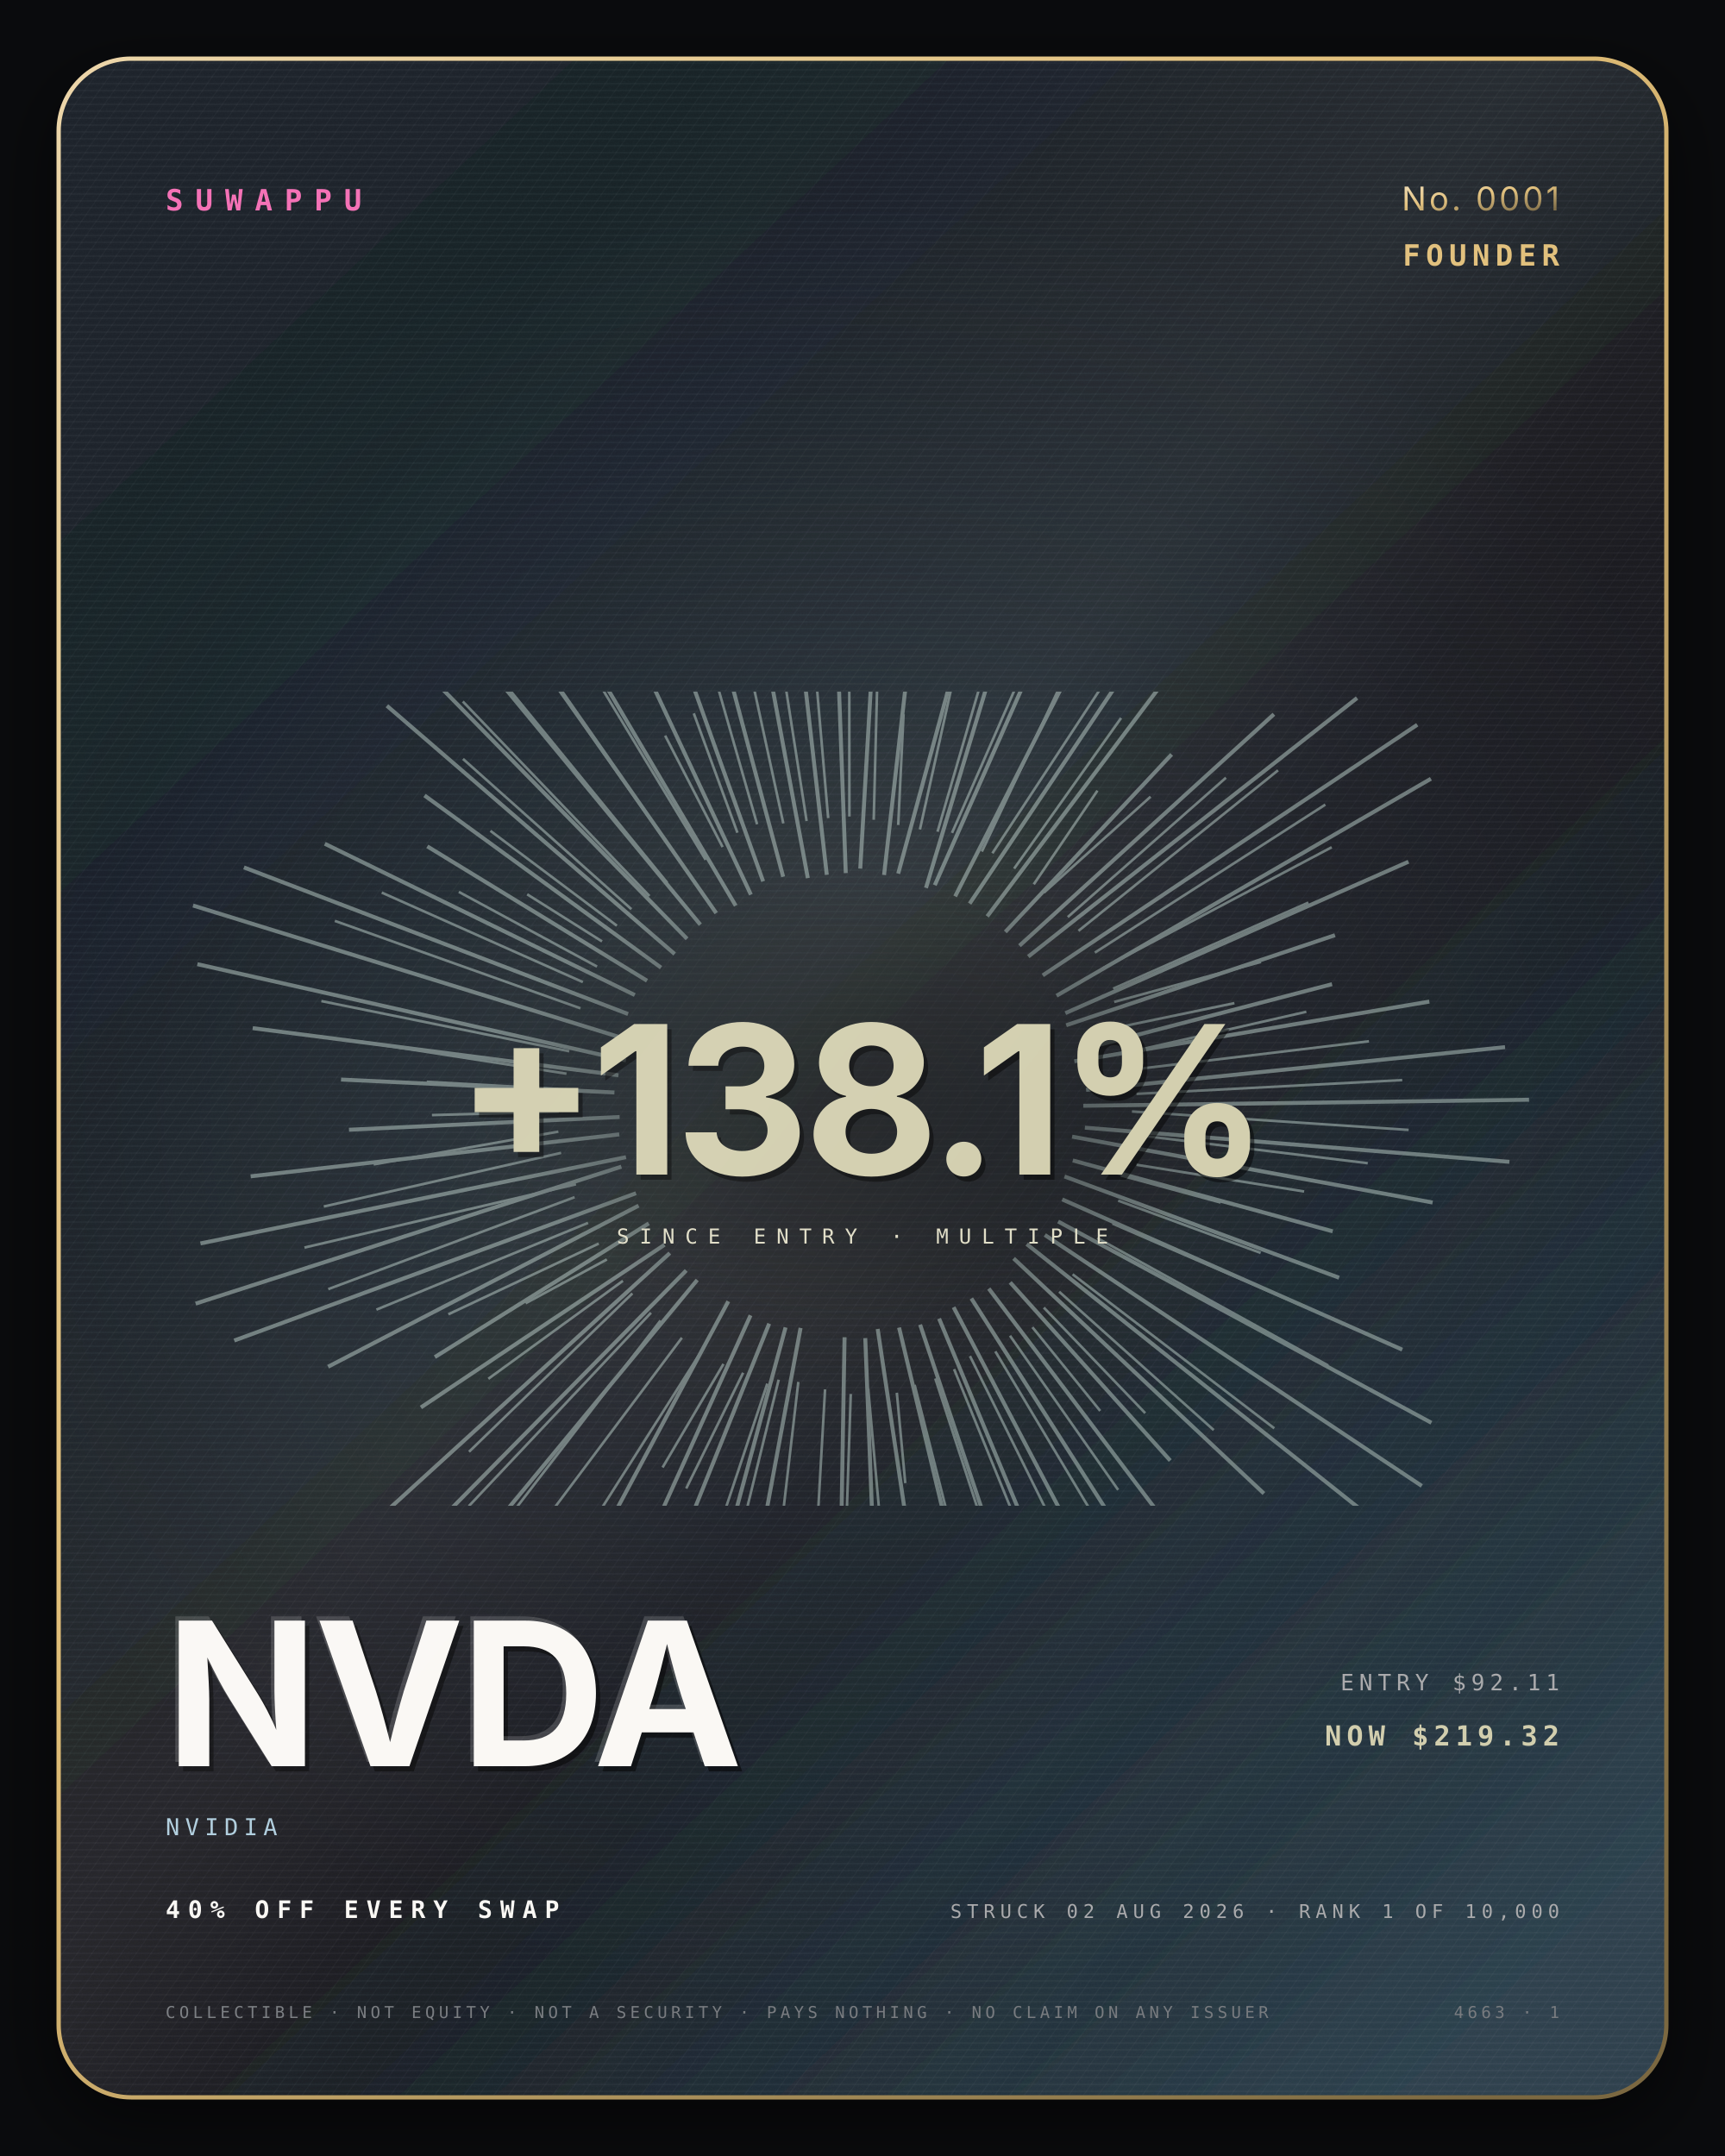
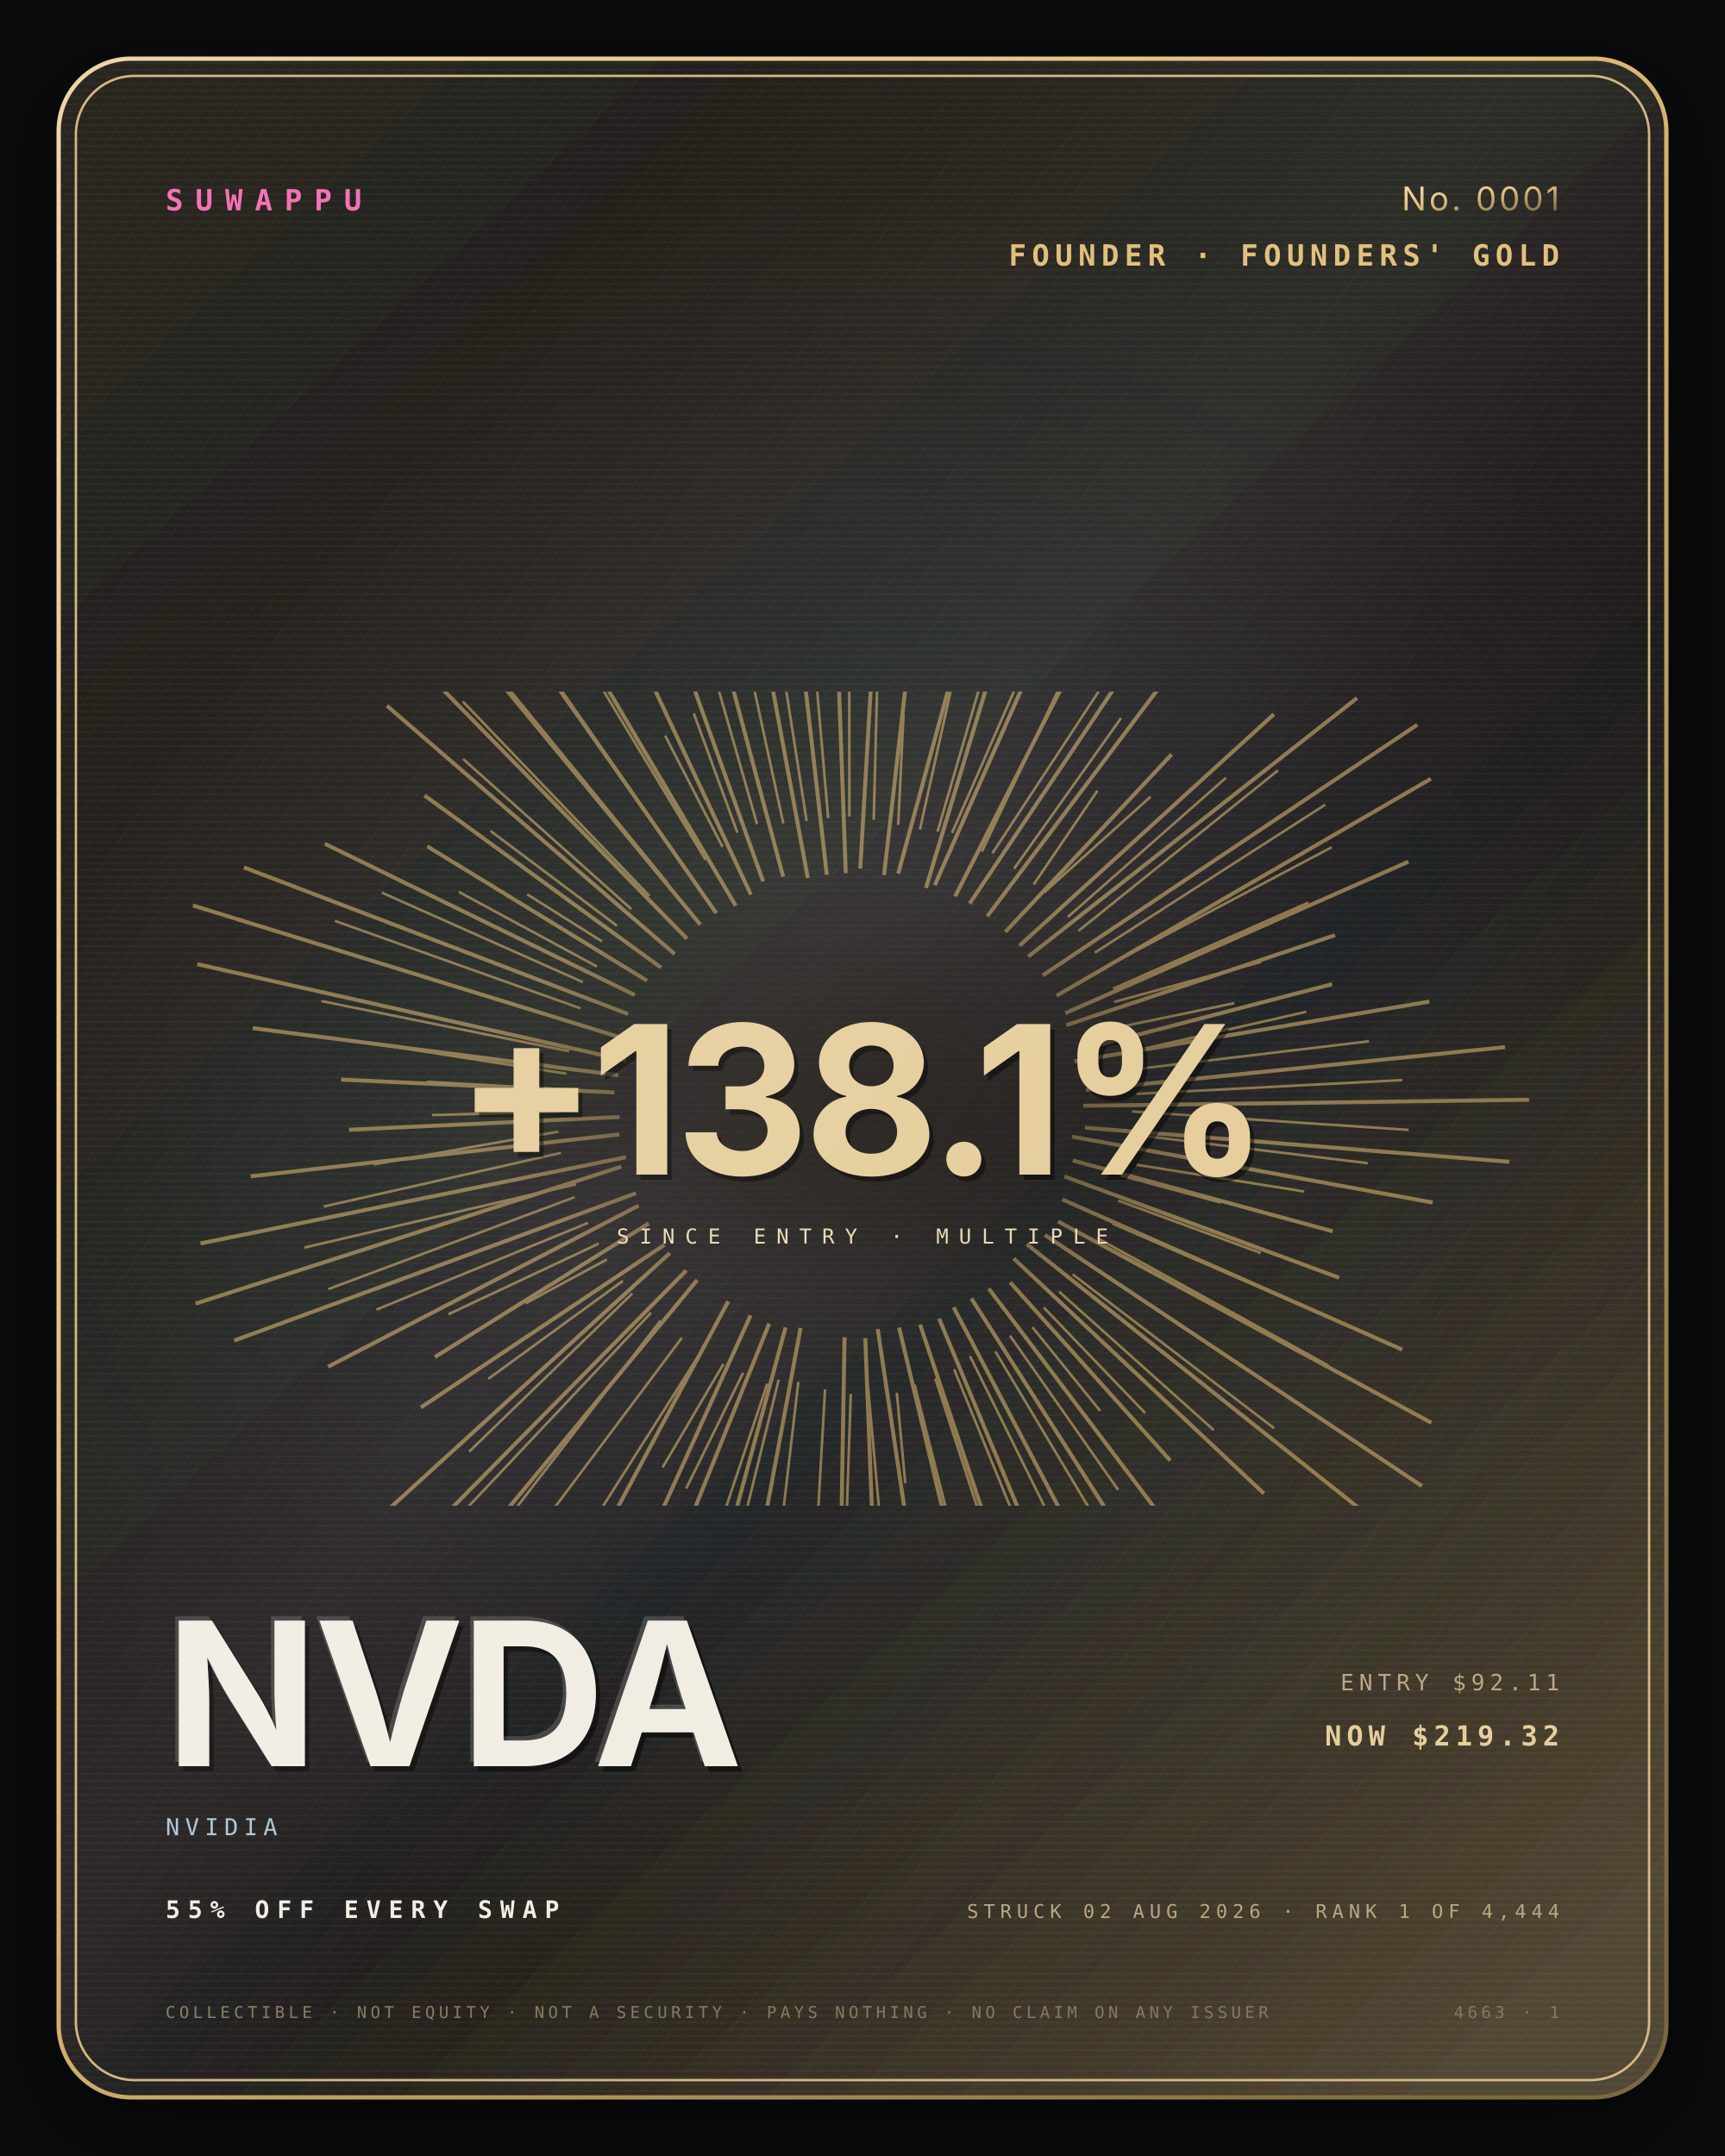
<svg xmlns="http://www.w3.org/2000/svg" width="1000" height="1250" viewBox="0 0 1000 1250" role="img" aria-label="NVDA position card">
  <defs>
    <clipPath id="cut">
      <rect x="66" y="401" width="868" height="472" />
    </clipPath>
    <clipPath id="card">
      <rect x="34" y="34" width="932" height="1182" rx="42" />
    </clipPath>
    <linearGradient id="mgrad" x1="0" y1="0" x2="0.9" y2="1">
      <stop offset="0" stop-color="#ecd6aa" />
      <stop offset="0.45" stop-color="#e0bd76" />
      <stop offset="1" stop-color="#7b6841" />
    </linearGradient>
    <linearGradient id="sheen" x1="0" y1="0" x2="1" y2="1">
      <stop offset="0.22" stop-color="#ffffff" stop-opacity="0" />
      <stop offset="0.46" stop-color="#ffffff" stop-opacity="0.065" />
      <stop offset="0.58" stop-color="#ffffff" stop-opacity="0.015" />
      <stop offset="0.80" stop-color="#ffffff" stop-opacity="0" />
    </linearGradient>
    <pattern id="brush" width="1000" height="4" patternUnits="userSpaceOnUse">
      <line x1="0" y1="0.5" x2="1000" y2="0.5" stroke="#ffffff" stroke-opacity="0.028" stroke-width="1" />
      <line x1="0" y1="2.5" x2="1000" y2="2.5" stroke="#000000" stroke-opacity="0.020" stroke-width="1" />
    </pattern>
    <filter id="drop" x="-6%" y="-6%" width="112%" height="112%">
      <feDropShadow dx="0" dy="14" stdDeviation="20" flood-color="#000000" flood-opacity="0.55" />
    </filter>
    <filter id="grain">
      <feTurbulence type="fractalNoise" baseFrequency="0.9" numOctaves="2" seed="7" stitchTiles="stitch" />
      <feColorMatrix type="matrix" values="0 0 0 0 0.5 0 0 0 0 0.5 0 0 0 0 0.5 0 0 0 0.04 0" />
    </filter>
    <radialGradient id="fadeg" gradientUnits="userSpaceOnUse" cx="492.0" cy="640" r="396.8">
      <stop offset="0.88" stop-color="#ffffff" />
      <stop offset="1" stop-color="#000000" />
    </radialGradient>
    <mask id="fade">
      <circle cx="492.0" cy="640" r="396.8" fill="url(#fadeg)" />
    </mask>
    <radialGradient id="vig" cx="0.5" cy="0.42" r="0.75">
      <stop offset="0.55" stop-color="#000000" stop-opacity="0" />
      <stop offset="1" stop-color="#000000" stop-opacity="0.34" />
    </radialGradient>
    <linearGradient id="plate" x1="0.1" y1="0" x2="0.85" y2="1">
-       <stop offset="0" stop-color="#1b242b" />
-       <stop offset="0.62" stop-color="#12171c" />
-       <stop offset="1" stop-color="#2d414e" />
+       <stop offset="0" stop-color="#26221c" />
+       <stop offset="0.62" stop-color="#191612" />
+       <stop offset="1" stop-color="#4f4430" />
    </linearGradient>
    <radialGradient id="bloom" cx="0.5" cy="0.5" r="0.5">
      <stop offset="0" stop-color="#c3bf95" stop-opacity="0.12" />
      <stop offset="0.5" stop-color="#6ea8c9" stop-opacity="0.06" />
      <stop offset="1" stop-color="#6ea8c9" stop-opacity="0" />
    </radialGradient>
    <radialGradient id="clear" cx="0.5" cy="0.5" r="0.5">
-       <stop offset="0" stop-color="#12171c" stop-opacity="0.62" />
-       <stop offset="0.42" stop-color="#12171c" stop-opacity="0.40" />
-       <stop offset="1" stop-color="#12171c" stop-opacity="0" />
+       <stop offset="0" stop-color="#191612" stop-opacity="0.62" />
+       <stop offset="0.42" stop-color="#191612" stop-opacity="0.40" />
+       <stop offset="1" stop-color="#191612" stop-opacity="0" />
    </radialGradient>
    <pattern id="hatch" width="7" height="7" patternUnits="userSpaceOnUse" patternTransform="rotate(35)">
      <line x1="0" y1="0" x2="0" y2="7" stroke="#ffffff" stroke-opacity="0.030" stroke-width="1" />
    </pattern>
  </defs>
  <rect width="1000" height="1250" fill="#0a0b0d" />
  <rect x="34" y="34" width="932" height="1182" rx="42" fill="url(#plate)" filter="url(#drop)" />
  <g clip-path="url(#card)">
    <rect width="1000" height="1250" fill="url(#hatch)" />
    <rect width="1000" height="1250" fill="url(#brush)" />
    <rect width="1000" height="1250" filter="url(#grain)" />
    <ellipse cx="492.0" cy="640" rx="546.8" ry="536.8" fill="url(#bloom)" />
-     <g clip-path="url(#cut)" stroke="#96a7a4" fill="none" stroke-width="2.3" opacity="0.66">
+     <g clip-path="url(#cut)" stroke="#c2a262" fill="none" stroke-width="2.3" opacity="0.66">
      <line x1="628.0" y1="641.1" x2="886.4" y2="637.6" />
      <line x1="628.9" y1="653.8" x2="875.0" y2="673.6" />
      <line x1="621.5" y1="659.0" x2="830.5" y2="697.2" />
      <line x1="621.9" y1="672.8" x2="772.6" y2="713.9" />
      <line x1="617.1" y1="682.1" x2="776.3" y2="740.8" />
      <line x1="615.8" y1="695.4" x2="812.9" y2="782.5" />
      <line x1="613.4" y1="708.2" x2="829.8" y2="824.9" />
      <line x1="605.7" y1="716.0" x2="824.2" y2="861.5" />
      <line x1="595.2" y1="721.3" x2="787.3" y2="874.0" />
      <line x1="587.6" y1="729.6" x2="732.7" y2="865.9" />
      <line x1="585.6" y1="743.5" x2="678.4" y2="846.8" />
      <line x1="573.2" y1="747.1" x2="676.7" y2="884.0" />
      <line x1="563.1" y1="752.8" x2="685.4" y2="944.5" />
      <line x1="552.8" y1="757.9" x2="672.5" y2="985.9" />
      <line x1="544.4" y1="764.5" x2="643.4" y2="1002.4" />
      <line x1="533.4" y1="768.0" x2="609.6" y2="995.8" />
      <line x1="521.2" y1="769.7" x2="565.6" y2="955.3" />
      <line x1="508.8" y1="770.5" x2="528.0" y2="899.2" />
      <line x1="501.6" y1="775.8" x2="508.6" y2="955.3" />
      <line x1="489.6" y1="775.3" x2="485.6" y2="1008.9" />
      <line x1="464.1" y1="769.9" x2="416.8" y2="1024.0" />
      <line x1="455.4" y1="769.6" x2="395.3" y2="991.8" />
      <line x1="445.9" y1="767.4" x2="379.8" y2="931.7" />
      <line x1="435.1" y1="762.6" x2="378.9" y2="886.7" />
      <line x1="422.2" y1="754.5" x2="329.5" y2="927.3" />
      <line x1="404.2" y1="742.1" x2="237.9" y2="943.1" />
      <line x1="397.8" y1="736.6" x2="219.2" y2="917.7" />
      <line x1="388.3" y1="726.5" x2="224.9" y2="875.4" />
      <line x1="385.2" y1="721.7" x2="244.0" y2="816.0" />
      <line x1="376.1" y1="709.3" x2="252.1" y2="786.8" />
      <line x1="370.2" y1="699.0" x2="190.2" y2="792.4" />
      <line x1="368.7" y1="691.8" x2="135.8" y2="777.2" />
      <line x1="360.2" y1="676.4" x2="113.4" y2="755.8" />
      <line x1="362.9" y1="670.9" x2="116.2" y2="720.9" />
      <line x1="359.0" y1="657.7" x2="145.3" y2="682.0" />
      <line x1="359.2" y1="647.6" x2="202.3" y2="655.0" />
      <line x1="356.2" y1="633.4" x2="197.7" y2="625.9" />
      <line x1="358.5" y1="623.4" x2="146.5" y2="596.1" />
      <line x1="362.9" y1="614.8" x2="114.4" y2="559.0" />
      <line x1="365.0" y1="603.1" x2="111.9" y2="525.0" />
      <line x1="364.1" y1="587.9" x2="141.4" y2="502.9" />
      <line x1="368.0" y1="576.9" x2="188.3" y2="489.2" />
      <line x1="375.1" y1="568.6" x2="247.7" y2="490.7" />
      <line x1="383.2" y1="561.0" x2="246.1" y2="461.2" />
      <line x1="391.1" y1="553.1" x2="224.3" y2="409.2" />
      <line x1="398.3" y1="544.3" x2="216.7" y2="358.9" />
      <line x1="406.0" y1="536.1" x2="240.8" y2="336.1" />
      <line x1="415.2" y1="529.4" x2="276.5" y2="330.8" />
      <line x1="426.5" y1="525.1" x2="324.0" y2="351.5" />
      <line x1="435.3" y1="518.7" x2="378.0" y2="396.4" />
      <line x1="442.4" y1="511.0" x2="383.6" y2="346.7" />
      <line x1="454.0" y1="508.3" x2="396.2" y2="291.5" />
      <line x1="468.3" y1="509.1" x2="421.6" y2="257.5" />
      <line x1="479.3" y1="507.2" x2="449.7" y2="247.2" />
      <line x1="490.3" y1="506.2" x2="481.6" y2="269.8" />
      <line x1="498.7" y1="503.6" x2="509.5" y2="318.7" />
      <line x1="512.5" y1="507.3" x2="527.6" y2="375.1" />
      <line x1="520.7" y1="506.5" x2="569.4" y2="327.5" />
      <line x1="536.8" y1="514.8" x2="605.7" y2="286.2" />
      <line x1="541.9" y1="513.2" x2="646.3" y2="277.2" />
      <line x1="553.7" y1="519.7" x2="670.4" y2="290.7" />
      <line x1="562.1" y1="523.9" x2="687.0" y2="337.8" />
      <line x1="572.3" y1="531.3" x2="676.9" y2="392.1" />
      <line x1="582.8" y1="540.3" x2="679.2" y2="437.4" />
      <line x1="591.0" y1="548.3" x2="738.5" y2="414.1" />
      <line x1="596.1" y1="554.6" x2="786.7" y2="404.7" />
      <line x1="604.5" y1="565.5" x2="821.6" y2="420.2" />
      <line x1="612.5" y1="577.3" x2="829.5" y2="451.5" />
      <line x1="617.6" y1="587.4" x2="816.5" y2="499.6" />
      <line x1="618.1" y1="594.4" x2="773.9" y2="542.2" />
      <line x1="625.1" y1="608.9" x2="772.2" y2="570.6" />
      <line x1="622.8" y1="615.3" x2="828.6" y2="580.7" />
      <line x1="629.6" y1="631.9" x2="872.5" y2="607.1" />
      <line x1="636.1" y1="717.8" x2="770.0" y2="791.7" stroke-width="1.5" />
      <line x1="621.8" y1="738.8" x2="738.7" y2="828.1" stroke-width="1.5" />
      <line x1="614.0" y1="748.9" x2="703.6" y2="829.1" stroke-width="1.5" />
      <line x1="605.1" y1="758.1" x2="663.9" y2="819.3" stroke-width="1.5" />
      <line x1="598.5" y1="769.5" x2="637.8" y2="818.0" stroke-width="1.5" />
      <line x1="585.5" y1="774.4" x2="648.2" y2="863.8" stroke-width="1.5" />
      <line x1="577.0" y1="783.5" x2="650.8" y2="906.9" stroke-width="1.5" />
      <line x1="562.3" y1="786.2" x2="632.5" y2="927.9" stroke-width="1.5" />
      <line x1="553.1" y1="793.8" x2="612.4" y2="939.4" stroke-width="1.5" />
      <line x1="542.2" y1="799.2" x2="584.7" y2="929.9" stroke-width="1.5" />
      <line x1="530.2" y1="802.9" x2="555.6" y2="903.0" stroke-width="1.5" />
      <line x1="519.9" y1="807.5" x2="524.8" y2="859.9" stroke-width="1.5" />
      <line x1="503.3" y1="805.1" x2="511.6" y2="897.2" stroke-width="1.5" />
      <line x1="493.2" y1="808.2" x2="489.0" y2="932.4" stroke-width="1.5" />
      <line x1="478.3" y1="805.5" x2="469.5" y2="960.3" stroke-width="1.5" />
      <line x1="462.8" y1="801.2" x2="443.9" y2="963.4" stroke-width="1.5" />
      <line x1="451.4" y1="799.9" x2="416.7" y2="941.0" stroke-width="1.5" />
      <line x1="444.8" y1="802.2" x2="408.0" y2="912.6" stroke-width="1.5" />
      <line x1="430.8" y1="795.9" x2="397.8" y2="863.0" stroke-width="1.5" />
      <line x1="419.4" y1="790.8" x2="384.1" y2="850.8" stroke-width="1.5" />
      <line x1="406.7" y1="783.3" x2="346.8" y2="877.6" stroke-width="1.5" />
      <line x1="395.3" y1="775.6" x2="309.8" y2="889.7" stroke-width="1.5" />
      <line x1="382.9" y1="765.6" x2="286.2" y2="891.2" stroke-width="1.5" />
      <line x1="377.4" y1="761.1" x2="271.8" y2="873.2" stroke-width="1.5" />
      <line x1="366.6" y1="749.9" x2="271.9" y2="841.7" stroke-width="1.5" />
      <line x1="361.1" y1="742.6" x2="283.1" y2="799.4" stroke-width="1.5" />
      <line x1="351.8" y1="730.2" x2="304.7" y2="755.6" stroke-width="1.5" />
      <line x1="347.1" y1="721.0" x2="259.9" y2="762.0" stroke-width="1.5" />
      <line x1="340.9" y1="709.0" x2="218.2" y2="759.3" stroke-width="1.5" />
      <line x1="333.1" y1="694.1" x2="190.3" y2="747.4" stroke-width="1.5" />
      <line x1="333.9" y1="686.6" x2="176.5" y2="723.3" stroke-width="1.5" />
      <line x1="325.3" y1="668.4" x2="187.7" y2="699.5" stroke-width="1.5" />
      <line x1="323.7" y1="656.1" x2="216.6" y2="675.1" stroke-width="1.5" />
      <line x1="323.9" y1="644.5" x2="250.4" y2="646.5" stroke-width="1.5" />
      <line x1="323.6" y1="631.4" x2="247.4" y2="627.2" stroke-width="1.5" />
      <line x1="328.4" y1="622.5" x2="208.2" y2="603.8" stroke-width="1.5" />
      <line x1="330.0" y1="609.5" x2="186.3" y2="580.4" stroke-width="1.5" />
      <line x1="336.5" y1="584.6" x2="194.1" y2="533.9" stroke-width="1.5" />
      <line x1="337.9" y1="569.4" x2="221.3" y2="517.5" stroke-width="1.5" />
      <line x1="346.1" y1="560.4" x2="266.0" y2="517.1" stroke-width="1.5" />
      <line x1="349.0" y1="545.8" x2="305.6" y2="518.5" stroke-width="1.5" />
      <line x1="357.6" y1="536.7" x2="284.3" y2="481.7" stroke-width="1.5" />
      <line x1="366.0" y1="527.1" x2="268.4" y2="440.0" stroke-width="1.5" />
      <line x1="376.5" y1="519.5" x2="268.3" y2="406.7" stroke-width="1.5" />
      <line x1="386.8" y1="511.8" x2="289.7" y2="392.9" stroke-width="1.5" />
      <line x1="399.1" y1="506.3" x2="314.4" y2="386.6" stroke-width="1.5" />
      <line x1="409.1" y1="498.5" x2="349.9" y2="400.6" stroke-width="1.5" />
      <line x1="418.9" y1="491.1" x2="385.6" y2="426.5" stroke-width="1.5" />
      <line x1="427.5" y1="482.8" x2="402.2" y2="413.6" stroke-width="1.5" />
      <line x1="438.9" y1="477.9" x2="407.7" y2="368.8" stroke-width="1.5" />
      <line x1="454.1" y1="477.4" x2="423.6" y2="336.8" stroke-width="1.5" />
      <line x1="467.6" y1="476.0" x2="443.0" y2="318.4" stroke-width="1.5" />
      <line x1="480.1" y1="474.3" x2="466.9" y2="321.6" stroke-width="1.5" />
      <line x1="492.4" y1="473.4" x2="492.3" y2="346.5" stroke-width="1.5" />
      <line x1="506.5" y1="475.3" x2="508.9" y2="382.4" stroke-width="1.5" />
      <line x1="520.7" y1="478.3" x2="523.8" y2="414.1" stroke-width="1.5" />
      <line x1="533.3" y1="480.9" x2="555.6" y2="380.5" stroke-width="1.5" />
      <line x1="543.5" y1="482.2" x2="582.1" y2="349.5" stroke-width="1.5" />
      <line x1="551.9" y1="482.9" x2="613.6" y2="341.8" stroke-width="1.5" />
      <line x1="569.2" y1="493.7" x2="636.7" y2="350.9" stroke-width="1.5" />
      <line x1="575.3" y1="494.7" x2="651.2" y2="379.1" stroke-width="1.5" />
      <line x1="587.9" y1="503.6" x2="649.9" y2="416.3" stroke-width="1.5" />
      <line x1="599.3" y1="512.7" x2="636.2" y2="458.4" stroke-width="1.5" />
      <line x1="605.2" y1="517.5" x2="667.0" y2="461.9" stroke-width="1.5" />
      <line x1="619.0" y1="531.7" x2="710.7" y2="450.9" stroke-width="1.5" />
      <line x1="625.2" y1="539.7" x2="740.9" y2="446.6" stroke-width="1.5" />
      <line x1="634.7" y1="552.3" x2="768.3" y2="466.5" stroke-width="1.5" />
      <line x1="639.3" y1="561.4" x2="772.0" y2="491.2" stroke-width="1.5" />
      <line x1="645.3" y1="573.2" x2="758.5" y2="523.3" stroke-width="1.5" />
      <line x1="645.9" y1="580.9" x2="731.0" y2="557.7" stroke-width="1.5" />
      <line x1="651.5" y1="594.9" x2="715.6" y2="581.6" stroke-width="1.5" />
      <line x1="656.6" y1="609.5" x2="757.3" y2="586.6" stroke-width="1.5" />
      <line x1="656.5" y1="620.1" x2="793.6" y2="603.7" stroke-width="1.5" />
      <line x1="658.8" y1="634.2" x2="812.9" y2="626.2" stroke-width="1.5" />
      <line x1="656.2" y1="644.4" x2="816.6" y2="655.1" stroke-width="1.5" />
      <line x1="655.8" y1="657.7" x2="792.9" y2="674.4" stroke-width="1.5" />
      <line x1="658.8" y1="675.3" x2="756.0" y2="690.8" stroke-width="1.5" />
      <line x1="649.7" y1="681.5" x2="707.6" y2="697.2" stroke-width="1.5" />
      <line x1="648.2" y1="696.1" x2="730.8" y2="726.4" stroke-width="1.5" />
      <line x1="644.9" y1="709.4" x2="755.5" y2="757.3" stroke-width="1.5" />
    </g>
    <text x="96" y="122" font-family="'Geist Mono','SFMono-Regular',Menlo,Consolas,'DejaVu Sans Mono',monospace" font-size="17" font-weight="bold" letter-spacing="7.0" fill="#f472b6" text-anchor="start">SUWAPPU</text>
    <text x="904" y="122" font-family="Geist,'Inter',system-ui,-apple-system,'Liberation Sans',Arial,sans-serif" font-size="19" fill="url(#mgrad)" text-anchor="end" letter-spacing="1.6">No. 0001</text>
-     <text x="904" y="154" font-family="'Geist Mono','SFMono-Regular',Menlo,Consolas,'DejaVu Sans Mono',monospace" font-size="17" font-weight="bold" letter-spacing="3.2" fill="#e0bd76" text-anchor="end">FOUNDER</text>
+     <text x="904" y="154" font-family="'Geist Mono','SFMono-Regular',Menlo,Consolas,'DejaVu Sans Mono',monospace" font-size="17" font-weight="bold" letter-spacing="3.2" fill="#e0bd76" text-anchor="end">FOUNDER · FOUNDERS' GOLD</text>
    <text x="98.5" y="1027" font-family="Geist,'Inter',system-ui,-apple-system,'Liberation Sans',Arial,sans-serif" font-size="116" font-weight="bold" letter-spacing="-2" fill="#000000" fill-opacity="0.55">NVDA</text>
    <text x="94" y="1021.5" font-family="Geist,'Inter',system-ui,-apple-system,'Liberation Sans',Arial,sans-serif" font-size="116" font-weight="bold" letter-spacing="-2" fill="#ffffff" fill-opacity="0.16">NVDA</text>
-     <text x="96" y="1024" font-family="Geist,'Inter',system-ui,-apple-system,'Liberation Sans',Arial,sans-serif" font-size="116" font-weight="bold" letter-spacing="-2" fill="#faf8f4">NVDA</text>
-     <text x="96" y="1064" font-family="'Geist Mono','SFMono-Regular',Menlo,Consolas,'DejaVu Sans Mono',monospace" font-size="13.5" font-weight="normal" letter-spacing="3.2" fill="#adccdc" text-anchor="start">NVIDIA</text>
-     <text x="904" y="980" font-family="'Geist Mono','SFMono-Regular',Menlo,Consolas,'DejaVu Sans Mono',monospace" font-size="13" font-weight="normal" letter-spacing="3.0" fill="#aaaaac" text-anchor="end">ENTRY $92.11</text>
-     <text x="904" y="1012" font-family="'Geist Mono','SFMono-Regular',Menlo,Consolas,'DejaVu Sans Mono',monospace" font-size="16" font-weight="bold" letter-spacing="3.0" fill="#d2ceae" text-anchor="end">NOW $219.32</text>
+     <text x="96" y="1024" font-family="Geist,'Inter',system-ui,-apple-system,'Liberation Sans',Arial,sans-serif" font-size="116" font-weight="bold" letter-spacing="-2" fill="#f2ede3">NVDA</text>
+     <text x="96" y="1064" font-family="'Geist Mono','SFMono-Regular',Menlo,Consolas,'DejaVu Sans Mono',monospace" font-size="13.5" font-weight="normal" letter-spacing="3.2" fill="#a9c7d5" text-anchor="start">NVIDIA</text>
+     <text x="904" y="980" font-family="'Geist Mono','SFMono-Regular',Menlo,Consolas,'DejaVu Sans Mono',monospace" font-size="13" font-weight="normal" letter-spacing="3.0" fill="#baa884" text-anchor="end">ENTRY $92.11</text>
+     <text x="904" y="1012" font-family="'Geist Mono','SFMono-Regular',Menlo,Consolas,'DejaVu Sans Mono',monospace" font-size="16" font-weight="bold" letter-spacing="3.0" fill="#e6ce9c" text-anchor="end">NOW $219.32</text>
    <ellipse cx="500.0" cy="637" rx="225" ry="128" fill="url(#clear)" />
    <text x="502.5" y="684" font-family="Geist,'Inter',system-ui,-apple-system,'Liberation Sans',Arial,sans-serif" font-size="120" font-weight="bold" text-anchor="middle" letter-spacing="-3" fill="#000000" fill-opacity="0.5">+138.1%</text>
-     <text x="500.0" y="681" font-family="Geist,'Inter',system-ui,-apple-system,'Liberation Sans',Arial,sans-serif" font-size="120" font-weight="bold" text-anchor="middle" letter-spacing="-3" fill="#d2ceae">+138.1%</text>
-     <text x="500.0" y="721" font-family="'Geist Mono','SFMono-Regular',Menlo,Consolas,'DejaVu Sans Mono',monospace" font-size="12" font-weight="normal" letter-spacing="6.0" fill="#e0ddc6" text-anchor="middle">SINCE ENTRY · MULTIPLE</text>
-     <text x="96" y="1112" font-family="'Geist Mono','SFMono-Regular',Menlo,Consolas,'DejaVu Sans Mono',monospace" font-size="14" font-weight="bold" letter-spacing="4.5" fill="#faf8f4" text-anchor="start">40% OFF EVERY SWAP</text>
-     <text x="904" y="1112" font-family="'Geist Mono','SFMono-Regular',Menlo,Consolas,'DejaVu Sans Mono',monospace" font-size="11" font-weight="normal" letter-spacing="3.0" fill="#aaaaac" text-anchor="end">STRUCK 02 AUG 2026 · RANK 1 OF 10,000</text>
-     <text x="96" y="1170" font-family="'Geist Mono','SFMono-Regular',Menlo,Consolas,'DejaVu Sans Mono',monospace" font-size="9.5" font-weight="normal" letter-spacing="2.2" fill="#787b7f" text-anchor="start">COLLECTIBLE · NOT EQUITY · NOT A SECURITY · PAYS NOTHING · NO CLAIM ON ANY ISSUER</text>
-     <text x="904" y="1170" font-family="'Geist Mono','SFMono-Regular',Menlo,Consolas,'DejaVu Sans Mono',monospace" font-size="9.5" font-weight="normal" letter-spacing="2.2" fill="#787b7f" text-anchor="end">4663 · 1</text>
+     <text x="500.0" y="681" font-family="Geist,'Inter',system-ui,-apple-system,'Liberation Sans',Arial,sans-serif" font-size="120" font-weight="bold" text-anchor="middle" letter-spacing="-3" fill="#e6ce9c">+138.1%</text>
+     <text x="500.0" y="721" font-family="'Geist Mono','SFMono-Regular',Menlo,Consolas,'DejaVu Sans Mono',monospace" font-size="12" font-weight="normal" letter-spacing="6.0" fill="#ead9b5" text-anchor="middle">SINCE ENTRY · MULTIPLE</text>
+     <text x="96" y="1112" font-family="'Geist Mono','SFMono-Regular',Menlo,Consolas,'DejaVu Sans Mono',monospace" font-size="14" font-weight="bold" letter-spacing="4.5" fill="#f2ede3" text-anchor="start">55% OFF EVERY SWAP</text>
+     <text x="904" y="1112" font-family="'Geist Mono','SFMono-Regular',Menlo,Consolas,'DejaVu Sans Mono',monospace" font-size="11" font-weight="normal" letter-spacing="3.0" fill="#baa884" text-anchor="end">STRUCK 02 AUG 2026 · RANK 1 OF 4,444</text>
+     <text x="96" y="1170" font-family="'Geist Mono','SFMono-Regular',Menlo,Consolas,'DejaVu Sans Mono',monospace" font-size="9.5" font-weight="normal" letter-spacing="2.2" fill="#867960" text-anchor="start">COLLECTIBLE · NOT EQUITY · NOT A SECURITY · PAYS NOTHING · NO CLAIM ON ANY ISSUER</text>
+     <text x="904" y="1170" font-family="'Geist Mono','SFMono-Regular',Menlo,Consolas,'DejaVu Sans Mono',monospace" font-size="9.5" font-weight="normal" letter-spacing="2.2" fill="#867960" text-anchor="end">4663 · 1</text>
    <rect width="1000" height="1250" fill="url(#sheen)" />
  </g>
  <rect x="34" y="34" width="932" height="1182" rx="42" fill="none" stroke="url(#mgrad)" stroke-width="2.5" />
+   <rect x="44" y="44" width="912" height="1162" rx="34" fill="none" stroke="#e5c78b" stroke-width="1.4" opacity="0.9" />
</svg>
